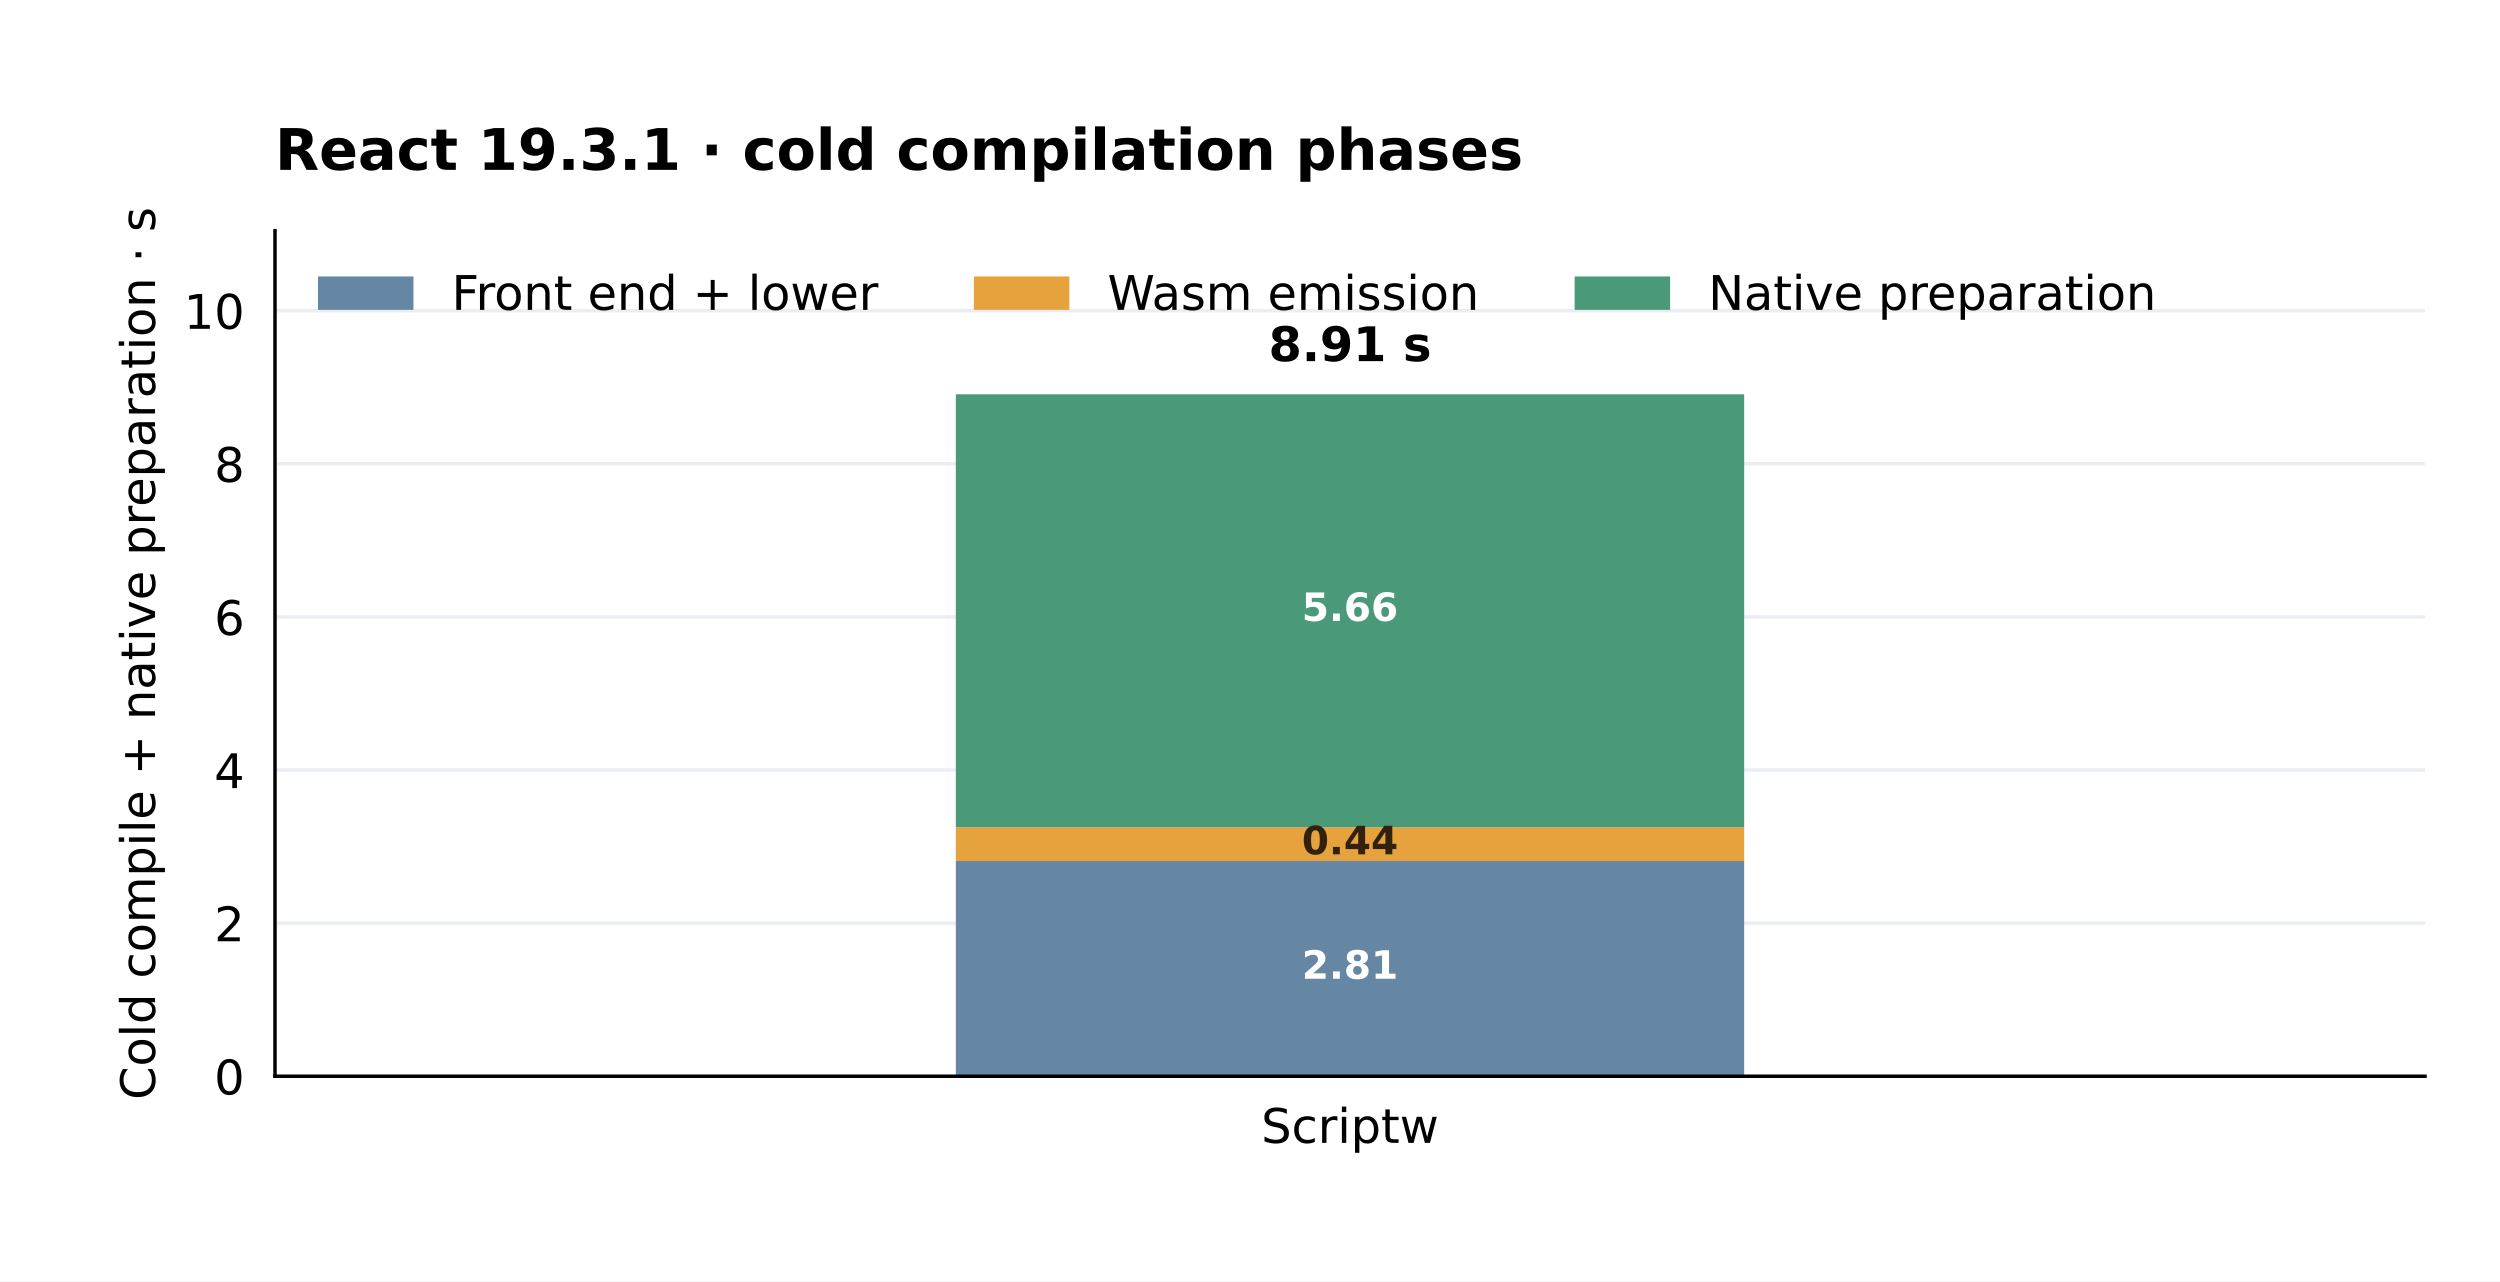
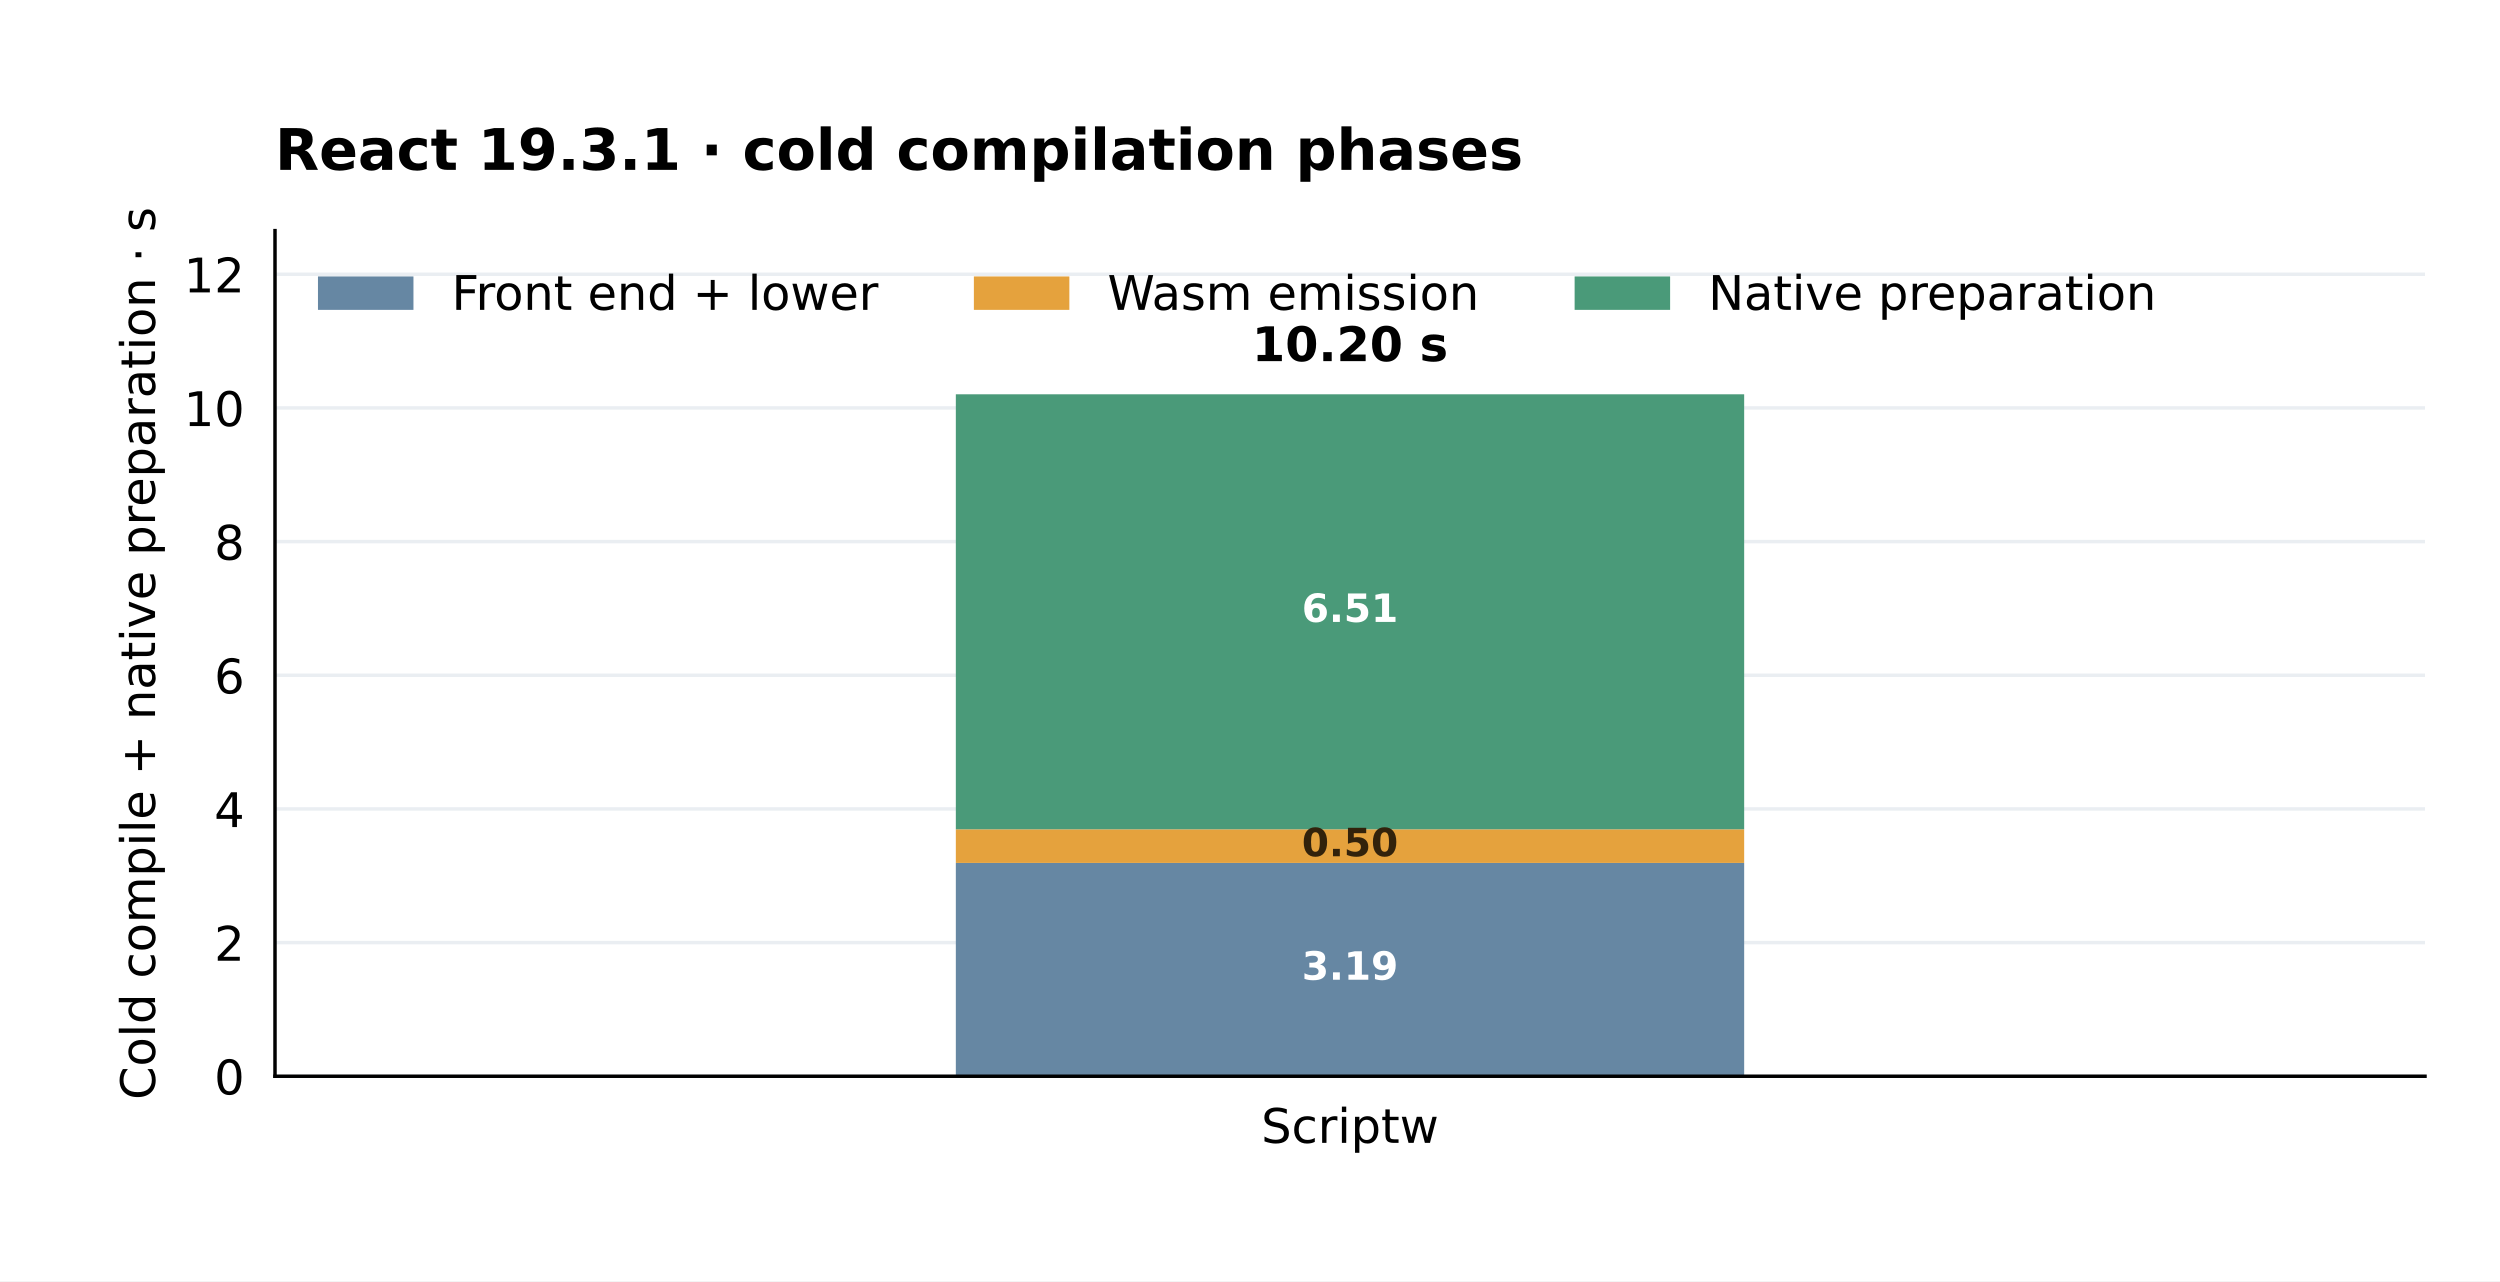
<svg xmlns="http://www.w3.org/2000/svg" width="576pt" height="295.2pt" viewBox="0 0 576 295.2" version="1.1">
  <defs>
    <style type="text/css">*{stroke-linejoin: round; stroke-linecap: butt}</style>
  </defs>
  <g id="figure_1">
    <g id="patch_1">
      <path d="M 0 295.2 L 576 295.2 L 576 0 L 0 0 z " style="fill: #ffffff" />
    </g>
    <g id="axes_1">
      <g id="patch_2">
        <path d="M 63.36 247.968 L 558.72 247.968 L 558.72 53.136 L 63.36 53.136 z " style="fill: #ffffff" />
      </g>
      <g id="matplotlib.axis_1">
        <g id="xtick_1">
          <g id="line2d_1" />
          <g id="text_1">
            <text style="font-size: 11px; font-family: 'DejaVu Sans'; text-anchor: middle" x="311.04" y="263.326" transform="rotate(-0 311.04 263.3263)">Scriptw</text>
          </g>
        </g>
      </g>
      <g id="matplotlib.axis_2">
        <g id="ytick_1">
          <g id="line2d_2">
            <path d="M 63.36 247.968 L 558.72 247.968 " clip-path="url(#pc5acb95793)" style="fill: none; stroke: #eaeef2; stroke-width: 0.8; stroke-linecap: square" />
          </g>
          <g id="line2d_3" />
          <g id="text_2">
            <text style="font-size: 11px; font-family: 'DejaVu Sans'; text-anchor: end" x="56.36" y="252.147" transform="rotate(-0 56.36 252.1467)">0</text>
          </g>
        </g>
        <g id="ytick_2">
          <g id="line2d_4">
-             <path d="M 63.36 212.689 L 558.72 212.689 " clip-path="url(#pc5acb95793)" style="fill: none; stroke: #eaeef2; stroke-width: 0.8; stroke-linecap: square" />
+             <path d="M 63.36 217.172 L 558.72 217.172 " clip-path="url(#pc5acb95793)" style="fill: none; stroke: #eaeef2; stroke-width: 0.8; stroke-linecap: square" />
          </g>
          <g id="line2d_5" />
          <g id="text_3">
-             <text style="font-size: 11px; font-family: 'DejaVu Sans'; text-anchor: end" x="56.36" y="216.868" transform="rotate(-0 56.36 216.8679)">2</text>
+             <text style="font-size: 11px; font-family: 'DejaVu Sans'; text-anchor: end" x="56.36" y="221.351" transform="rotate(-0 56.36 221.3509)">2</text>
          </g>
        </g>
        <g id="ytick_3">
          <g id="line2d_6">
-             <path d="M 63.36 177.41 L 558.72 177.41 " clip-path="url(#pc5acb95793)" style="fill: none; stroke: #eaeef2; stroke-width: 0.8; stroke-linecap: square" />
+             <path d="M 63.36 186.376 L 558.72 186.376 " clip-path="url(#pc5acb95793)" style="fill: none; stroke: #eaeef2; stroke-width: 0.8; stroke-linecap: square" />
          </g>
          <g id="line2d_7" />
          <g id="text_4">
-             <text style="font-size: 11px; font-family: 'DejaVu Sans'; text-anchor: end" x="56.36" y="181.589" transform="rotate(-0 56.36 181.589)">4</text>
+             <text style="font-size: 11px; font-family: 'DejaVu Sans'; text-anchor: end" x="56.36" y="190.555" transform="rotate(-0 56.36 190.5552)">4</text>
          </g>
        </g>
        <g id="ytick_4">
          <g id="line2d_8">
-             <path d="M 63.36 142.131 L 558.72 142.131 " clip-path="url(#pc5acb95793)" style="fill: none; stroke: #eaeef2; stroke-width: 0.8; stroke-linecap: square" />
+             <path d="M 63.36 155.581 L 558.72 155.581 " clip-path="url(#pc5acb95793)" style="fill: none; stroke: #eaeef2; stroke-width: 0.8; stroke-linecap: square" />
          </g>
          <g id="line2d_9" />
          <g id="text_5">
-             <text style="font-size: 11px; font-family: 'DejaVu Sans'; text-anchor: end" x="56.36" y="146.31" transform="rotate(-0 56.36 146.3102)">6</text>
+             <text style="font-size: 11px; font-family: 'DejaVu Sans'; text-anchor: end" x="56.36" y="159.759" transform="rotate(-0 56.36 159.7594)">6</text>
          </g>
        </g>
        <g id="ytick_5">
          <g id="line2d_10">
-             <path d="M 63.36 106.853 L 558.72 106.853 " clip-path="url(#pc5acb95793)" style="fill: none; stroke: #eaeef2; stroke-width: 0.8; stroke-linecap: square" />
+             <path d="M 63.36 124.785 L 558.72 124.785 " clip-path="url(#pc5acb95793)" style="fill: none; stroke: #eaeef2; stroke-width: 0.8; stroke-linecap: square" />
          </g>
          <g id="line2d_11" />
          <g id="text_6">
-             <text style="font-size: 11px; font-family: 'DejaVu Sans'; text-anchor: end" x="56.36" y="111.031" transform="rotate(-0 56.36 111.0314)">8</text>
+             <text style="font-size: 11px; font-family: 'DejaVu Sans'; text-anchor: end" x="56.36" y="128.964" transform="rotate(-0 56.36 128.9636)">8</text>
          </g>
        </g>
        <g id="ytick_6">
          <g id="line2d_12">
-             <path d="M 63.36 71.574 L 558.72 71.574 " clip-path="url(#pc5acb95793)" style="fill: none; stroke: #eaeef2; stroke-width: 0.8; stroke-linecap: square" />
+             <path d="M 63.36 93.989 L 558.72 93.989 " clip-path="url(#pc5acb95793)" style="fill: none; stroke: #eaeef2; stroke-width: 0.8; stroke-linecap: square" />
          </g>
          <g id="line2d_13" />
          <g id="text_7">
-             <text style="font-size: 11px; font-family: 'DejaVu Sans'; text-anchor: end" x="56.36" y="75.753" transform="rotate(-0 56.36 75.75252)">10</text>
+             <text style="font-size: 11px; font-family: 'DejaVu Sans'; text-anchor: end" x="56.36" y="98.168" transform="rotate(-0 56.36 98.16781)">10</text>
          </g>
        </g>
-         <g id="text_8">
+         <g id="ytick_7">
+           <g id="line2d_14">
+             <path d="M 63.36 63.193 L 558.72 63.193 " clip-path="url(#pc5acb95793)" style="fill: none; stroke: #eaeef2; stroke-width: 0.8; stroke-linecap: square" />
+           </g>
+           <g id="line2d_15" />
+           <g id="text_8">
+             <text style="font-size: 11px; font-family: 'DejaVu Sans'; text-anchor: end" x="56.36" y="67.372" transform="rotate(-0 56.36 67.37203)">12</text>
+           </g>
+         </g>
+         <g id="text_9">
          <text style="font-size: 11px; font-family: 'DejaVu Sans'; text-anchor: middle" x="35.72" y="150.552" transform="rotate(-90 35.71992 150.552)">Cold compile + native preparation · s</text>
        </g>
      </g>
      <g id="patch_3">
-         <path d="M 220.224 247.968 L 401.856 247.968 L 401.856 198.373 L 220.224 198.373 z " clip-path="url(#pc5acb95793)" style="fill: #6687a3" />
+         <path d="M 220.224 247.968 L 401.856 247.968 L 401.856 198.818 L 220.224 198.818 z " clip-path="url(#pc5acb95793)" style="fill: #6687a3" />
      </g>
      <g id="patch_4">
-         <path d="M 220.224 198.373 L 401.856 198.373 L 401.856 190.612 L 220.224 190.612 z " clip-path="url(#pc5acb95793)" style="fill: #e5a23d" />
+         <path d="M 220.224 198.818 L 401.856 198.818 L 401.856 191.069 L 220.224 191.069 z " clip-path="url(#pc5acb95793)" style="fill: #e5a23d" />
      </g>
      <g id="patch_5">
-         <path d="M 220.224 190.612 L 401.856 190.612 L 401.856 90.845 L 220.224 90.845 z " clip-path="url(#pc5acb95793)" style="fill: #4a9a79" />
+         <path d="M 220.224 191.069 L 401.856 191.069 L 401.856 90.845 L 220.224 90.845 z " clip-path="url(#pc5acb95793)" style="fill: #4a9a79" />
      </g>
      <g id="patch_6">
        <path d="M 63.36 247.968 L 63.36 53.136 " style="fill: none; stroke: #000000; stroke-width: 0.8; stroke-linejoin: miter; stroke-linecap: square" />
      </g>
      <g id="patch_7">
        <path d="M 63.36 247.968 L 558.72 247.968 " style="fill: none; stroke: #000000; stroke-width: 0.8; stroke-linejoin: miter; stroke-linecap: square" />
      </g>
-       <g id="text_9">
-         <text style="font-weight: 700; font-size: 9px; font-family: 'DejaVu Sans'; text-anchor: middle; fill: #ffffff" x="311.04" y="225.508" transform="rotate(-0 311.04 225.5085)">2.81</text>
-       </g>
      <g id="text_10">
-         <text style="font-weight: 700; font-size: 9px; font-family: 'DejaVu Sans'; text-anchor: middle; fill: #32220b" x="311.04" y="196.83" transform="rotate(-0 311.04 196.8303)">0.44</text>
+         <text style="font-weight: 700; font-size: 9px; font-family: 'DejaVu Sans'; text-anchor: middle; fill: #ffffff" x="311.04" y="225.731" transform="rotate(-0 311.04 225.7311)">3.19</text>
      </g>
      <g id="text_11">
-         <text style="font-weight: 700; font-size: 9px; font-family: 'DejaVu Sans'; text-anchor: middle; fill: #ffffff" x="311.04" y="143.066" transform="rotate(-0 311.04 143.0665)">5.66</text>
+         <text style="font-weight: 700; font-size: 9px; font-family: 'DejaVu Sans'; text-anchor: middle; fill: #32220b" x="311.04" y="197.282" transform="rotate(-0 311.04 197.2817)">0.50</text>
      </g>
      <g id="text_12">
-         <text style="font-weight: 700; font-size: 11px; font-family: 'DejaVu Sans'; text-anchor: middle" x="311.04" y="83.203" transform="rotate(-0 311.04 83.20284)">8.91 s</text>
+         <text style="font-weight: 700; font-size: 9px; font-family: 'DejaVu Sans'; text-anchor: middle; fill: #ffffff" x="311.04" y="143.295" transform="rotate(-0 311.04 143.2953)">6.51</text>
      </g>
      <g id="text_13">
+         <text style="font-weight: 700; font-size: 11px; font-family: 'DejaVu Sans'; text-anchor: middle" x="311.04" y="83.203" transform="rotate(-0 311.04 83.20284)">10.20 s</text>
+       </g>
+       <g id="text_14">
        <text style="font-weight: 700; font-size: 13.2px; font-family: 'DejaVu Sans'; text-anchor: start" x="63.36" y="39.136" transform="rotate(-0 63.36 39.136)">React 19.3.1 · cold compilation phases</text>
      </g>
      <g id="legend_1">
        <g id="patch_8">
          <path d="M 73.26 71.394 L 95.26 71.394 L 95.26 63.694 L 73.26 63.694 z " style="fill: #6687a3" />
        </g>
-         <g id="text_14">
+         <g id="text_15">
          <text style="font-size: 11px; font-family: 'DejaVu Sans'; text-anchor: start" x="104.06" y="71.394" transform="rotate(-0 104.06 71.39428)">Front end + lower</text>
        </g>
        <g id="patch_9">
          <path d="M 224.381 71.394 L 246.381 71.394 L 246.381 63.694 L 224.381 63.694 z " style="fill: #e5a23d" />
        </g>
-         <g id="text_15">
+         <g id="text_16">
          <text style="font-size: 11px; font-family: 'DejaVu Sans'; text-anchor: start" x="255.181" y="71.394" transform="rotate(-0 255.1811 71.39428)">Wasm emission</text>
        </g>
        <g id="patch_10">
          <path d="M 362.794 71.394 L 384.794 71.394 L 384.794 63.694 L 362.794 63.694 z " style="fill: #4a9a79" />
        </g>
-         <g id="text_16">
+         <g id="text_17">
          <text style="font-size: 11px; font-family: 'DejaVu Sans'; text-anchor: start" x="393.594" y="71.394" transform="rotate(-0 393.5938 71.39428)">Native preparation</text>
        </g>
      </g>
    </g>
  </g>
  <defs>
    <clipPath id="pc5acb95793">
      <rect x="63.36" y="53.136" width="495.36" height="194.832" />
    </clipPath>
  </defs>
</svg>
